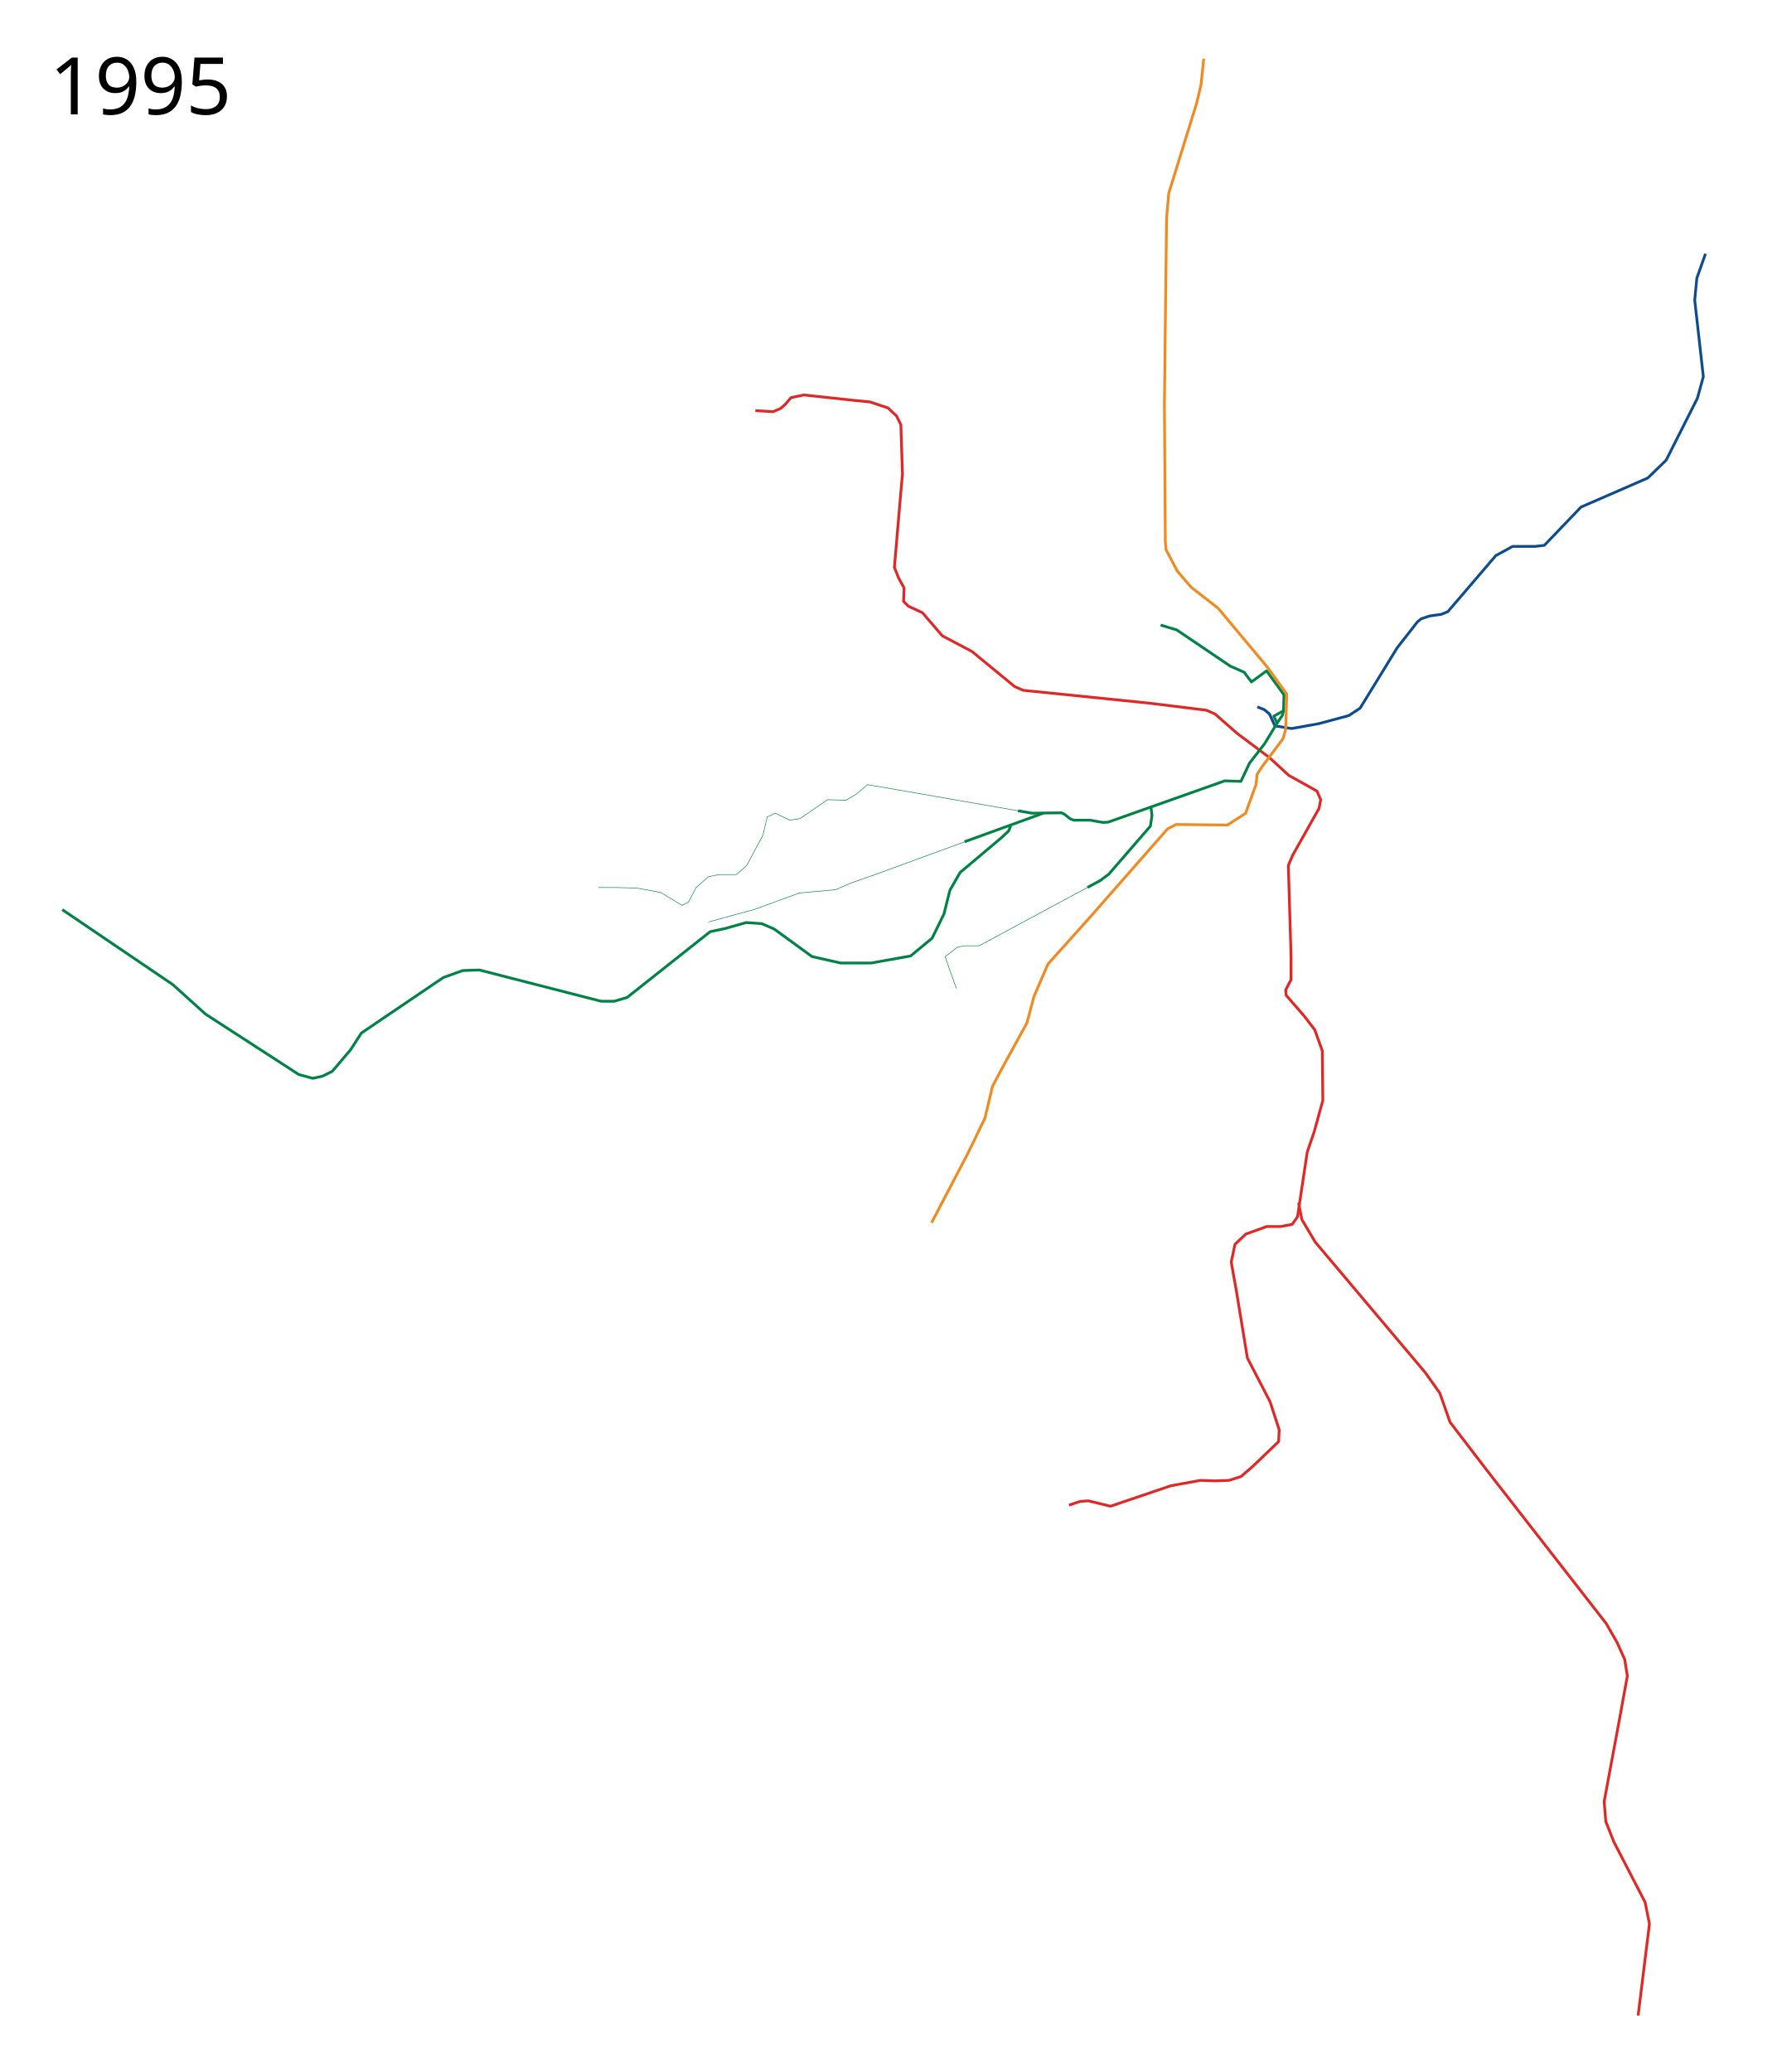
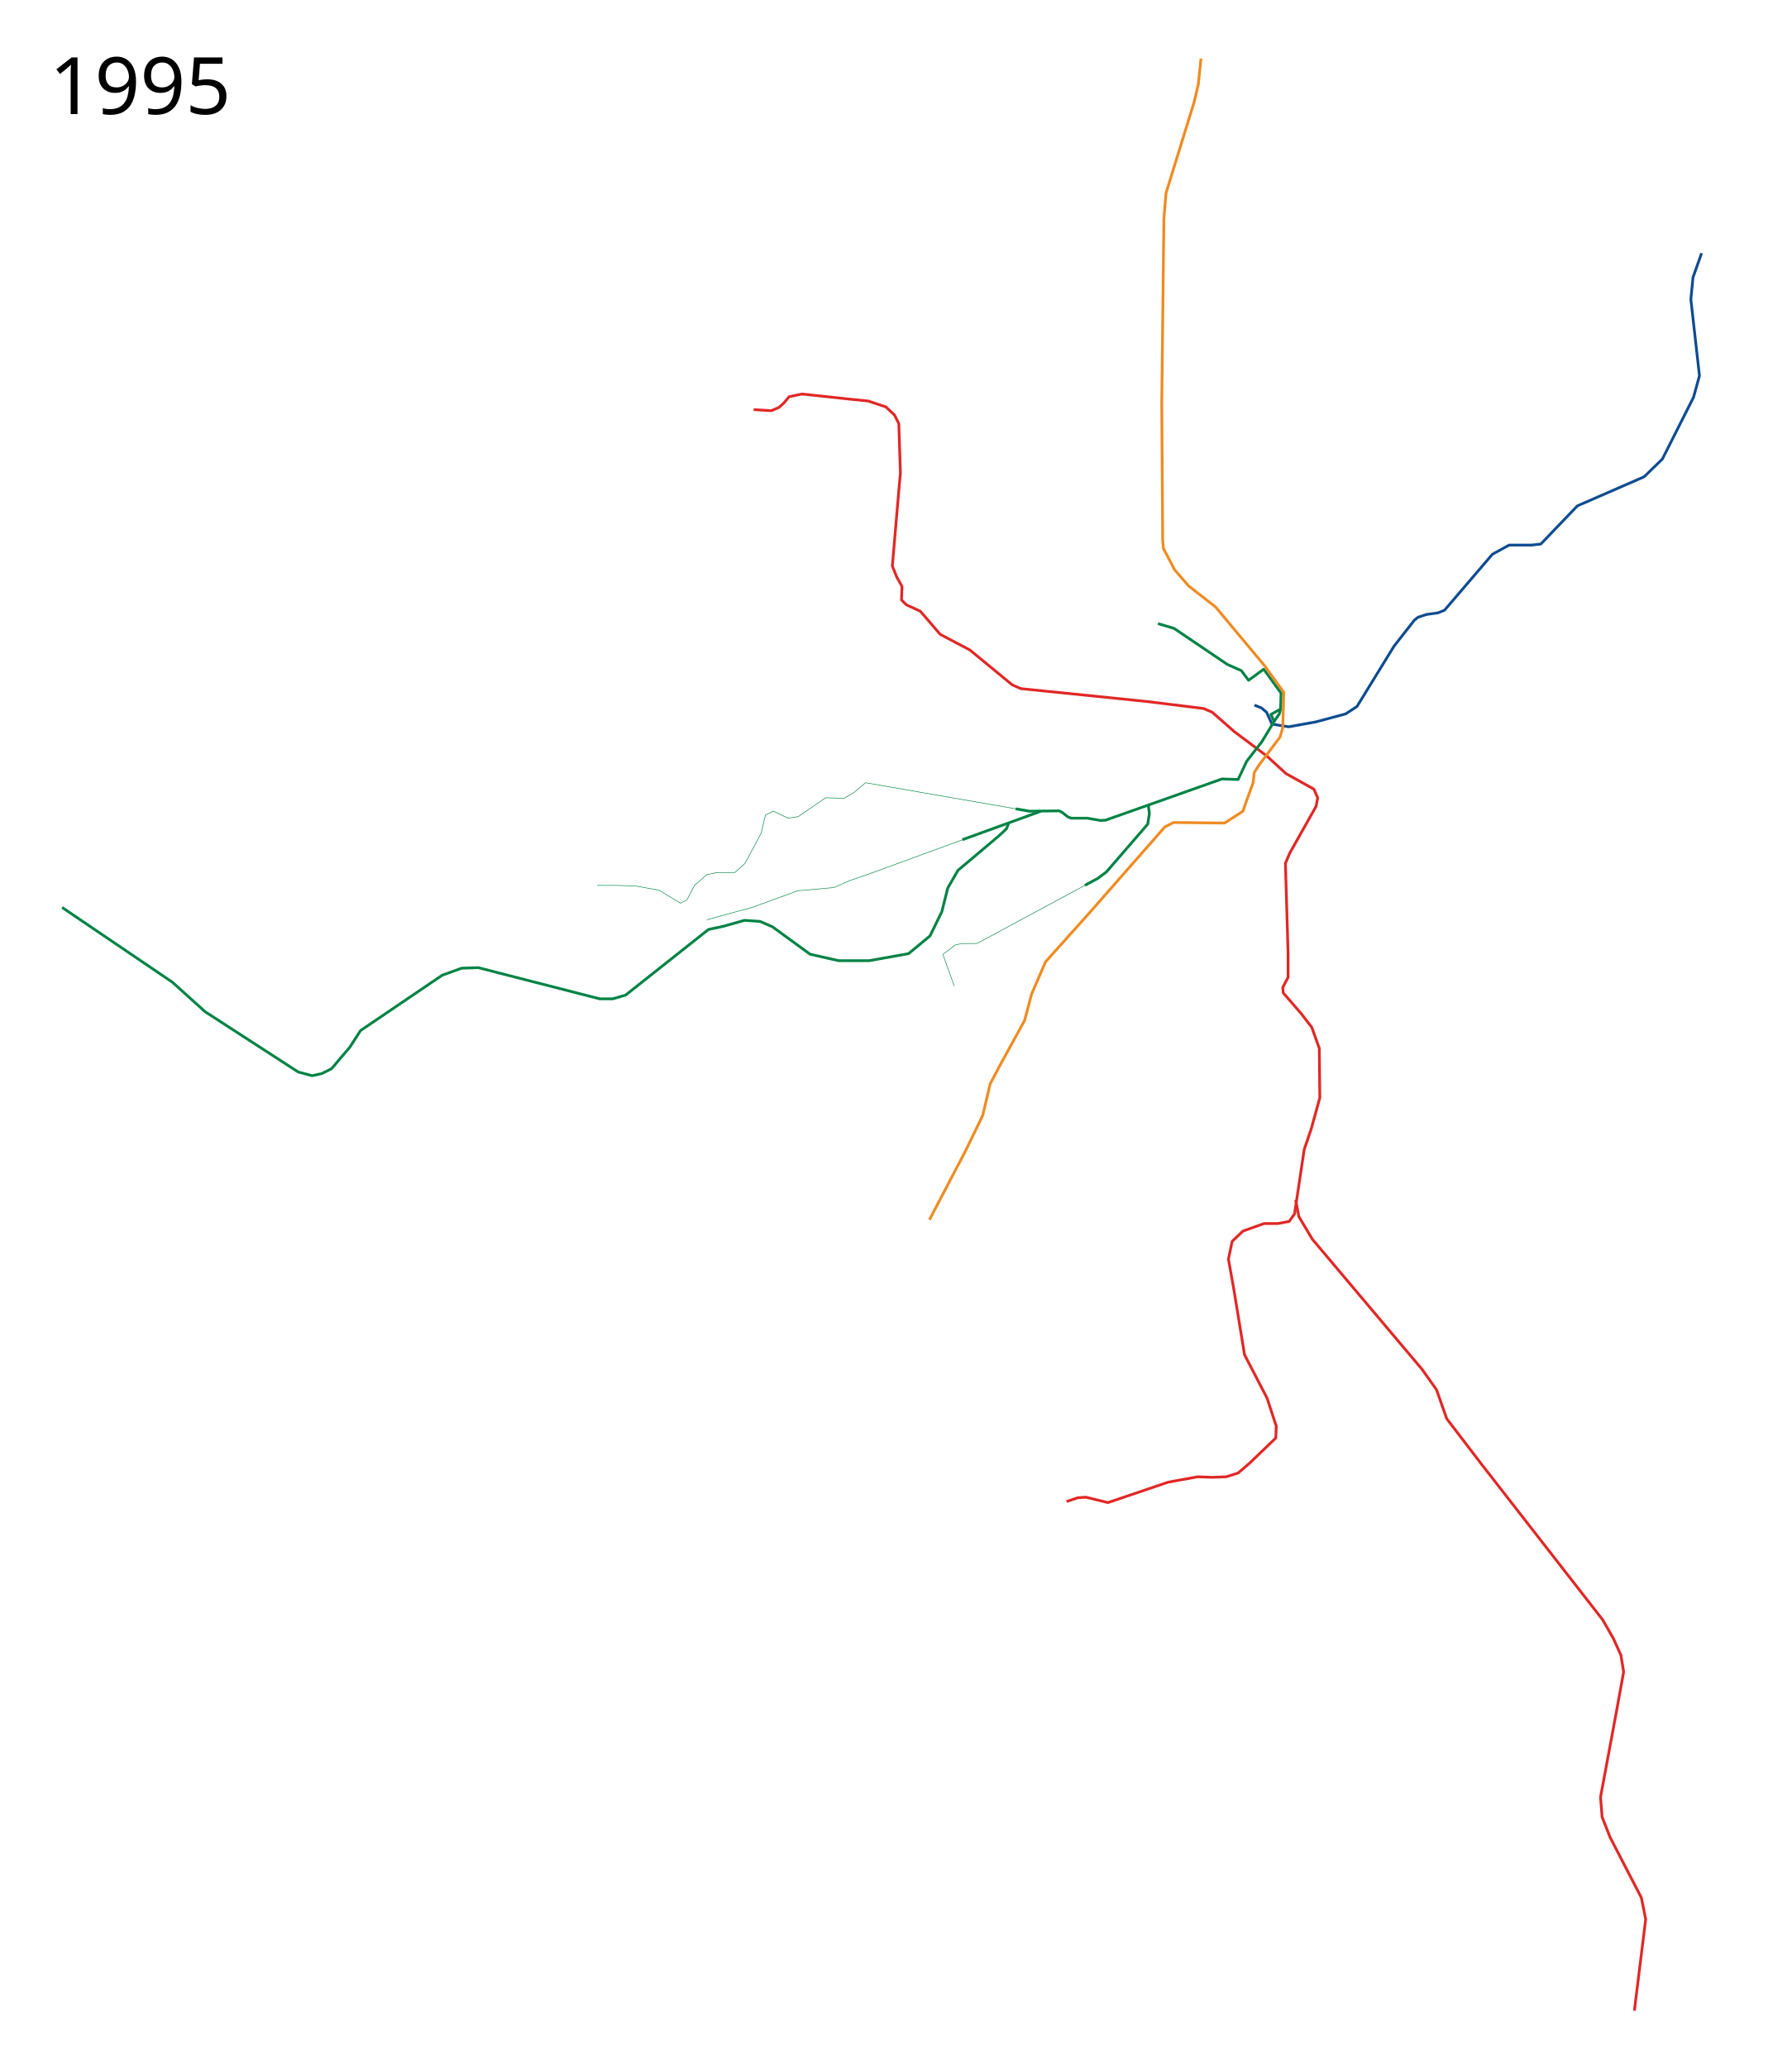
- <svg xmlns="http://www.w3.org/2000/svg" viewBox="-60, -75, 3225, 3750" height="3750" width="3225">
+ <svg xmlns="http://www.w3.org/2000/svg" viewBox="-60, -75, 3250, 3750" height="3750" width="3250">
  <path d="M1306.983 668.127l32.187 1.951 13.655-5.852 8.778-7.803 9.754-11.704 23.409-4.877 90.708 9.754 29.261 2.926 32.187 10.729 15.606 14.63 7.802 15.606 2.927 89.733-2.927 32.187-11.704 136.55 7.803 19.507 9.754 17.557-.976 24.384 8.779 8.778 25.359 11.705 36.088 41.94 53.645 28.286 77.054 63.398 15.605 6.827 229.21 23.41 102.413 12.679 15.606 6.827 39.99 35.113 58.521 43.892 35.113 32.187 50.719 28.285 6.827 15.606-2.926 15.606-47.792 84.856-7.803 18.532 4.877 164.836v41.94l-9.754 18.532.975 9.754 32.187 37.063 19.507 25.36 13.655 38.039.976 89.733-15.606 56.57-12.68 37.064-14.63 97.537-2.926 19.507-9.754 13.655-20.482 3.901h-25.36l-38.039 13.655-19.507 18.532-6.827 32.187 9.753 54.62 19.507 118.994 40.965 79.004 16.582 50.72-.976 21.457-47.792 45.842-20.483 17.557-21.458 6.827-25.36.975-26.334-.975-53.645 9.754-109.24 37.063-39.99-9.753-14.63.975-20.483 6.828" fill="none" stroke="#e02826" stroke-width="5" stroke-linejoin="round" />
  <path d="M1782.234 1392.359l-272.376-47.331-20.482 17.556-18.532 10.73-33.163-.976-49.743 34.137-18.532 2.926-26.335-12.68-14.63 6.828-7.803 33.163-29.26 54.62-18.532 16.58h-32.187l-18.532 3.902-22.433 19.508-13.655 26.334-11.705 5.852-39.014-23.408-42.916-7.803-34.138-.975h-35.113" fill="none" stroke="#008345" stroke-width="1" stroke-linejoin="round" />
  <path d="M2290.147 2101.907l5.852 30.237 24.384 40.965 198.973 236.037 26.335 37.064 18.532 52.67 63.398 82.905 219.456 281.879 19.508 34.138 13.655 30.236 4.877 30.236-13.656 75.103-28.285 152.156 2.926 36.088 14.63 37.064 56.571 109.24 7.803 39.015-20.482 165.811" fill="none" stroke="#e02826" stroke-width="5" stroke-linejoin="round" />
  <path d="M2215.457 1204.295l12.852 5.186 9.168 7.774 9.754 21.458 30.236 4.877 48.768-8.778 54.62-14.63 20.54-13.413 67.243-109.483 36.789-47.056 6.64-5.347 15.571-5.126 20.98-2.943 11.703-4.877 86.808-101.438 30.236-16.58h40.965l16.581-1.952 66.325-69.25 120.944-52.67 33.162-32.186 56.571-112.167 10.73-39.014-15.606-138.502 3.901-39.99 15.606-43.89" fill="none" stroke="#0e4c90" stroke-width="5" stroke-linejoin="round" />
  <path d="M2040.454 1056.32l29.261 8.78 96.56 65.348 25.366 11.217 13.168 17.557 27.425-20.152 31.457 43.412-.865 28.943-17.546 9.732 5.852 12.68-22.433 37.063-27.31 35.113-15.606 33.163-29.26-.976-211.093 74.782-9.398.516-23.35-4.096h-29.704l-6.498-2.705-9.745-7.805-5.463-2.79-53.932.62-25.112-4.363M1769.304 1419.155l-3.901 9.754-13.655 12.68-74.128 62.422-18.532 32.187-10.729 42.916-21.458 43.891-39.014 32.187-71.201 12.68h-55.596l-51.694-11.704-68.275-49.744-22.434-9.753-28.285-1.951-38.039 10.729-27.31 5.852-150.206 118.994-23.408 6.828h-23.409l-114.117-29.261-106.314-27.31-30.237.975-35.113 12.68-148.254 100.462-19.508 30.236-33.162 39.014-17.556 8.779-17.557 3.901-25.36-6.827-168.737-109.24-39.99-36.09-19.507-17.556L52.67 1571.311" fill="none" stroke="#008345" stroke-width="5" stroke-linejoin="round" />
  <path d="M1711.675 1439.1l-188.162 68.813-41.94 14.63-29.261 12.68-65.35 5.852-82.905 30.236-36.088 9.754-45.842 12.68" fill="none" stroke="#008345" stroke-width="1" stroke-linejoin="round" />
  <path d="M1827.72 1396.828l-142.028 51.576M2022.898 1385.992l1.95 14.63-2.926 19.508-75.103 86.807-15.605 11.704-23.21 12.506" fill="none" stroke="#008345" stroke-width="5" stroke-linejoin="round" />
  <path d="M2118.483 31.217l-4.877 46.817-7.803 33.162-50.718 163.861-3.902 45.842-3.901 335.524L2049 905l1.208 14.77 20.482 39.015 25.36 29.26 48.768 38.04 88.758 106.314 35.113 48.768-1.951 64.374-4.877 16.581-38.039 50.719-8.778 13.655-1.95 18.532-14.631 39.99-3.902 11.704-33.162 21.458-92.66-.976-15.605 7.803-140.452 159.96-76.078 84.856-25.36 58.521-12.68 47.793-44.866 81.93-17.556 33.163-13.655 57.546-30.236 62.423-66.325 126.797" fill="none" stroke="#ef8b22" stroke-width="5" stroke-linejoin="round" />
  <path d="M1670.793 1713.714l-20.5-57.35 10.747-7.999 11.083-8.76 11.81-2.731 27.783-.17 5.895-2.97 190.394-102.587" fill="none" stroke="#008345" stroke-width="1" stroke-linejoin="round" />
  <path d="M2262.826 1211.425l-2.03 8.249-9.664 14.163" fill="none" stroke="#008345" stroke-width="5" stroke-linejoin="round" />
  <text style="-inkscape-font-specification:Sans" y="131.961" x="29.453" font-size="144px" font-weight="400" font-family="Sans">
    <tspan y="131.961" x="29.453">1995</tspan>
  </text>
</svg>
